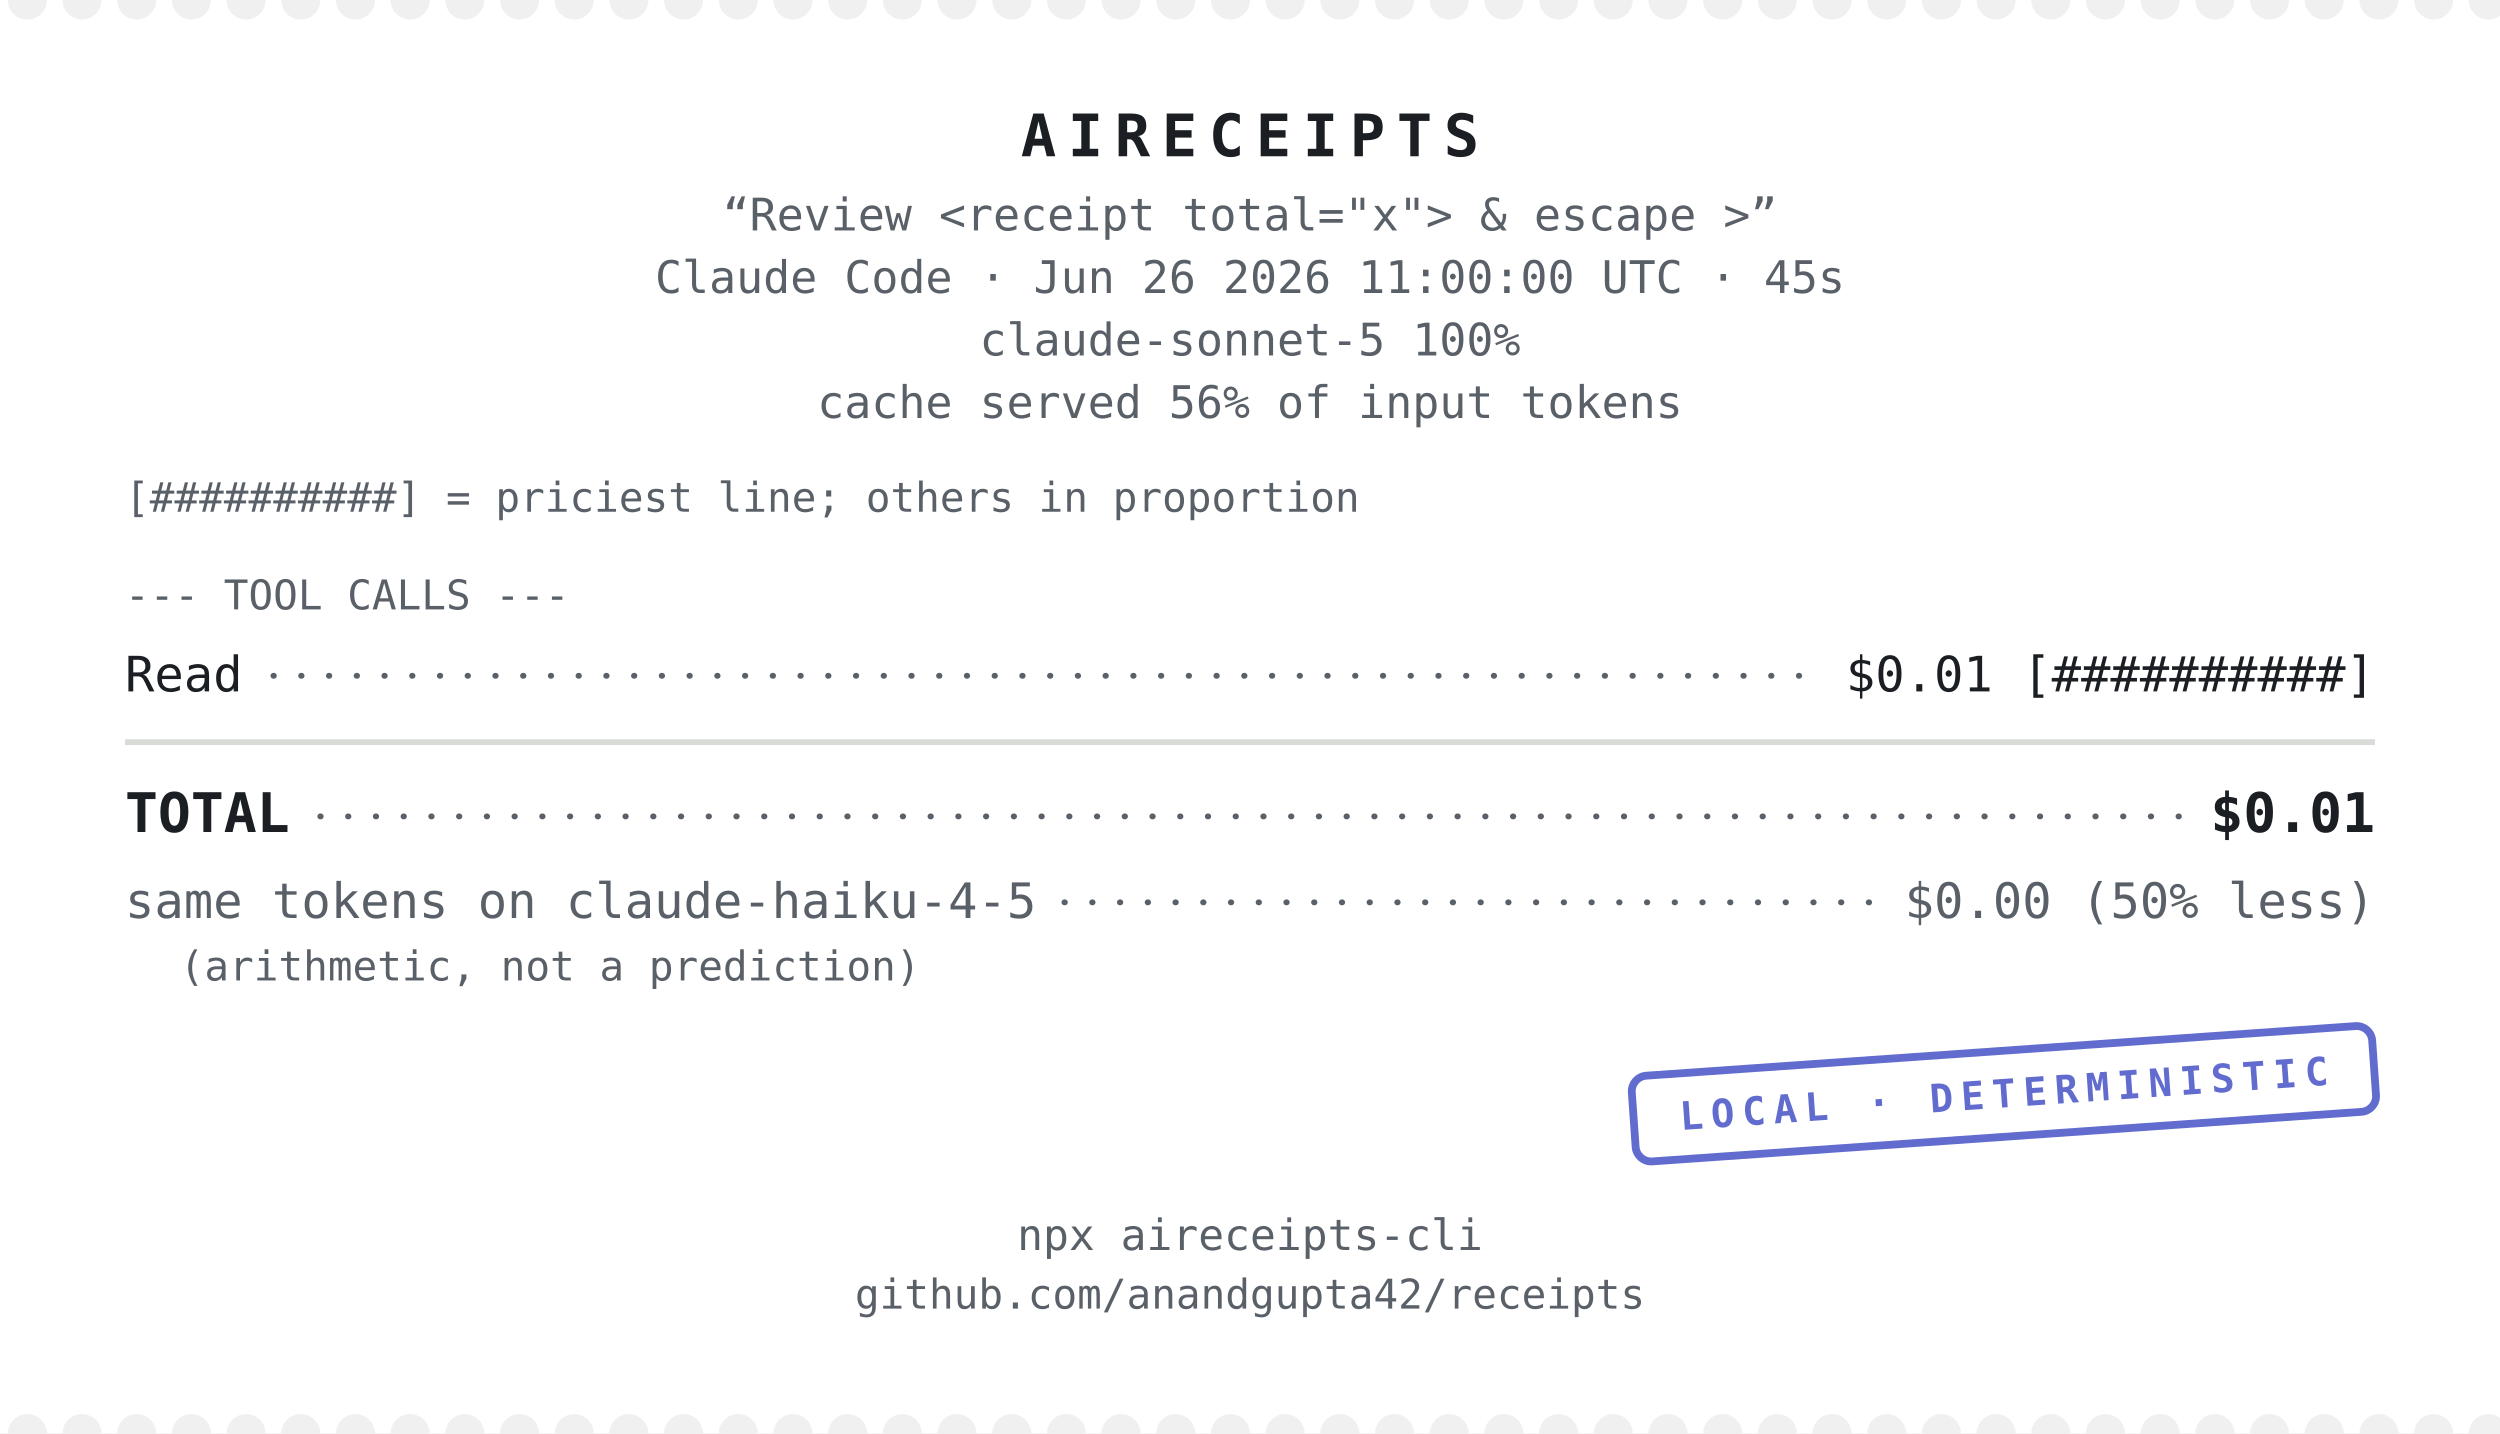
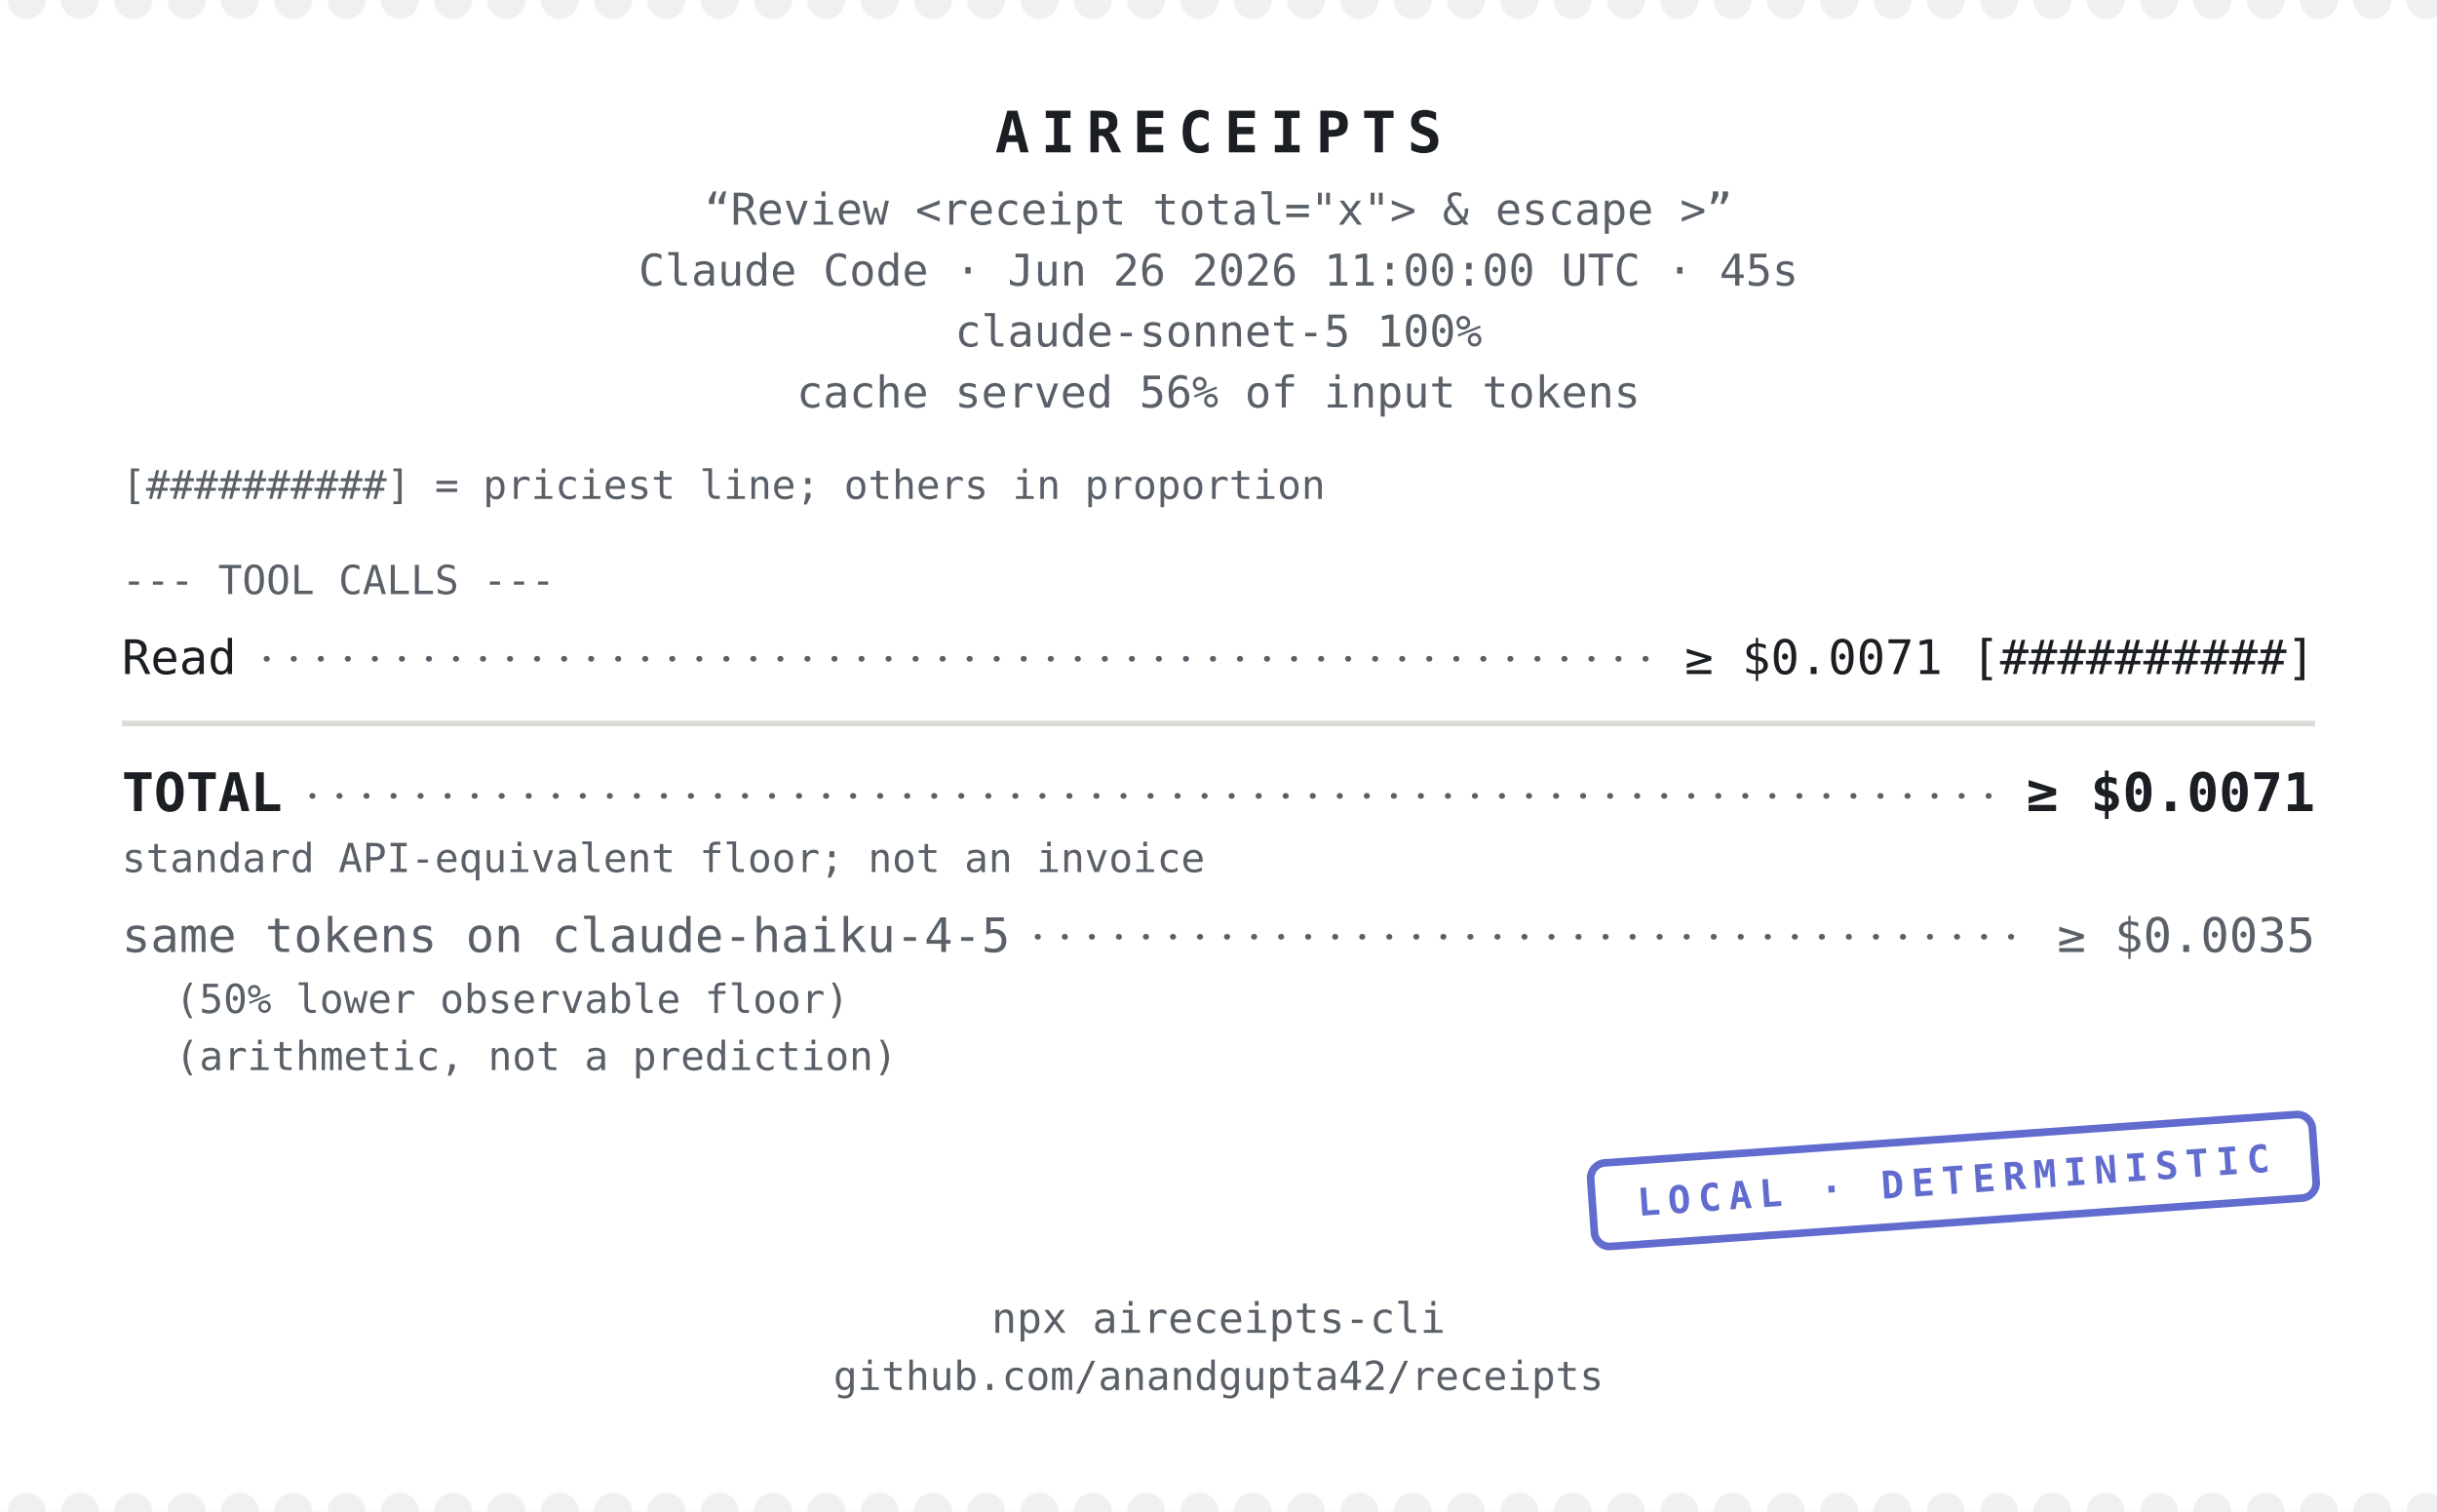
- <svg xmlns="http://www.w3.org/2000/svg" width="640" height="367" viewBox="0 0 640 367" font-family="&quot;SF Mono&quot;,&quot;Cascadia Code&quot;,&quot;JetBrains Mono&quot;,Menlo,Consolas,monospace" role="img" aria-label="aireceipts cost receipt">
+ <svg xmlns="http://www.w3.org/2000/svg" width="640" height="397" viewBox="0 0 640 397" font-family="&quot;SF Mono&quot;,&quot;Cascadia Code&quot;,&quot;JetBrains Mono&quot;,Menlo,Consolas,monospace" role="img" aria-label="aireceipts cost receipt">
  <g transform="translate(0 0)">
    <defs>
-       <mask id="perf-0" maskUnits="userSpaceOnUse" x="-5" y="-5" width="650" height="377">
-         <rect x="0" y="0" width="640" height="367" fill="#FFFFFF" />
+       <mask id="perf-0" maskUnits="userSpaceOnUse" x="-5" y="-5" width="650" height="407">
+         <rect x="0" y="0" width="640" height="397" fill="#FFFFFF" />
        <g class="perf-top">
          <circle cx="7" cy="0" r="5" fill="#000000" />
          <circle cx="21" cy="0" r="5" fill="#000000" />
          <circle cx="35" cy="0" r="5" fill="#000000" />
          <circle cx="49" cy="0" r="5" fill="#000000" />
          <circle cx="63" cy="0" r="5" fill="#000000" />
          <circle cx="77" cy="0" r="5" fill="#000000" />
          <circle cx="91" cy="0" r="5" fill="#000000" />
          <circle cx="105" cy="0" r="5" fill="#000000" />
          <circle cx="119" cy="0" r="5" fill="#000000" />
          <circle cx="133" cy="0" r="5" fill="#000000" />
          <circle cx="147" cy="0" r="5" fill="#000000" />
          <circle cx="161" cy="0" r="5" fill="#000000" />
          <circle cx="175" cy="0" r="5" fill="#000000" />
          <circle cx="189" cy="0" r="5" fill="#000000" />
          <circle cx="203" cy="0" r="5" fill="#000000" />
          <circle cx="217" cy="0" r="5" fill="#000000" />
          <circle cx="231" cy="0" r="5" fill="#000000" />
          <circle cx="245" cy="0" r="5" fill="#000000" />
          <circle cx="259" cy="0" r="5" fill="#000000" />
          <circle cx="273" cy="0" r="5" fill="#000000" />
          <circle cx="287" cy="0" r="5" fill="#000000" />
          <circle cx="301" cy="0" r="5" fill="#000000" />
          <circle cx="315" cy="0" r="5" fill="#000000" />
          <circle cx="329" cy="0" r="5" fill="#000000" />
          <circle cx="343" cy="0" r="5" fill="#000000" />
          <circle cx="357" cy="0" r="5" fill="#000000" />
          <circle cx="371" cy="0" r="5" fill="#000000" />
          <circle cx="385" cy="0" r="5" fill="#000000" />
          <circle cx="399" cy="0" r="5" fill="#000000" />
          <circle cx="413" cy="0" r="5" fill="#000000" />
          <circle cx="427" cy="0" r="5" fill="#000000" />
          <circle cx="441" cy="0" r="5" fill="#000000" />
          <circle cx="455" cy="0" r="5" fill="#000000" />
          <circle cx="469" cy="0" r="5" fill="#000000" />
          <circle cx="483" cy="0" r="5" fill="#000000" />
          <circle cx="497" cy="0" r="5" fill="#000000" />
          <circle cx="511" cy="0" r="5" fill="#000000" />
          <circle cx="525" cy="0" r="5" fill="#000000" />
          <circle cx="539" cy="0" r="5" fill="#000000" />
          <circle cx="553" cy="0" r="5" fill="#000000" />
          <circle cx="567" cy="0" r="5" fill="#000000" />
          <circle cx="581" cy="0" r="5" fill="#000000" />
          <circle cx="595" cy="0" r="5" fill="#000000" />
          <circle cx="609" cy="0" r="5" fill="#000000" />
          <circle cx="623" cy="0" r="5" fill="#000000" />
          <circle cx="637" cy="0" r="5" fill="#000000" />
        </g>
        <g class="perf-bottom">
-           <circle cx="7" cy="367" r="5" fill="#000000" />
-           <circle cx="21" cy="367" r="5" fill="#000000" />
-           <circle cx="35" cy="367" r="5" fill="#000000" />
-           <circle cx="49" cy="367" r="5" fill="#000000" />
-           <circle cx="63" cy="367" r="5" fill="#000000" />
-           <circle cx="77" cy="367" r="5" fill="#000000" />
-           <circle cx="91" cy="367" r="5" fill="#000000" />
-           <circle cx="105" cy="367" r="5" fill="#000000" />
-           <circle cx="119" cy="367" r="5" fill="#000000" />
-           <circle cx="133" cy="367" r="5" fill="#000000" />
-           <circle cx="147" cy="367" r="5" fill="#000000" />
-           <circle cx="161" cy="367" r="5" fill="#000000" />
-           <circle cx="175" cy="367" r="5" fill="#000000" />
-           <circle cx="189" cy="367" r="5" fill="#000000" />
-           <circle cx="203" cy="367" r="5" fill="#000000" />
-           <circle cx="217" cy="367" r="5" fill="#000000" />
-           <circle cx="231" cy="367" r="5" fill="#000000" />
-           <circle cx="245" cy="367" r="5" fill="#000000" />
-           <circle cx="259" cy="367" r="5" fill="#000000" />
-           <circle cx="273" cy="367" r="5" fill="#000000" />
-           <circle cx="287" cy="367" r="5" fill="#000000" />
-           <circle cx="301" cy="367" r="5" fill="#000000" />
-           <circle cx="315" cy="367" r="5" fill="#000000" />
-           <circle cx="329" cy="367" r="5" fill="#000000" />
-           <circle cx="343" cy="367" r="5" fill="#000000" />
-           <circle cx="357" cy="367" r="5" fill="#000000" />
-           <circle cx="371" cy="367" r="5" fill="#000000" />
-           <circle cx="385" cy="367" r="5" fill="#000000" />
-           <circle cx="399" cy="367" r="5" fill="#000000" />
-           <circle cx="413" cy="367" r="5" fill="#000000" />
-           <circle cx="427" cy="367" r="5" fill="#000000" />
-           <circle cx="441" cy="367" r="5" fill="#000000" />
-           <circle cx="455" cy="367" r="5" fill="#000000" />
-           <circle cx="469" cy="367" r="5" fill="#000000" />
-           <circle cx="483" cy="367" r="5" fill="#000000" />
-           <circle cx="497" cy="367" r="5" fill="#000000" />
-           <circle cx="511" cy="367" r="5" fill="#000000" />
-           <circle cx="525" cy="367" r="5" fill="#000000" />
-           <circle cx="539" cy="367" r="5" fill="#000000" />
-           <circle cx="553" cy="367" r="5" fill="#000000" />
-           <circle cx="567" cy="367" r="5" fill="#000000" />
-           <circle cx="581" cy="367" r="5" fill="#000000" />
-           <circle cx="595" cy="367" r="5" fill="#000000" />
-           <circle cx="609" cy="367" r="5" fill="#000000" />
-           <circle cx="623" cy="367" r="5" fill="#000000" />
-           <circle cx="637" cy="367" r="5" fill="#000000" />
+           <circle cx="7" cy="397" r="5" fill="#000000" />
+           <circle cx="21" cy="397" r="5" fill="#000000" />
+           <circle cx="35" cy="397" r="5" fill="#000000" />
+           <circle cx="49" cy="397" r="5" fill="#000000" />
+           <circle cx="63" cy="397" r="5" fill="#000000" />
+           <circle cx="77" cy="397" r="5" fill="#000000" />
+           <circle cx="91" cy="397" r="5" fill="#000000" />
+           <circle cx="105" cy="397" r="5" fill="#000000" />
+           <circle cx="119" cy="397" r="5" fill="#000000" />
+           <circle cx="133" cy="397" r="5" fill="#000000" />
+           <circle cx="147" cy="397" r="5" fill="#000000" />
+           <circle cx="161" cy="397" r="5" fill="#000000" />
+           <circle cx="175" cy="397" r="5" fill="#000000" />
+           <circle cx="189" cy="397" r="5" fill="#000000" />
+           <circle cx="203" cy="397" r="5" fill="#000000" />
+           <circle cx="217" cy="397" r="5" fill="#000000" />
+           <circle cx="231" cy="397" r="5" fill="#000000" />
+           <circle cx="245" cy="397" r="5" fill="#000000" />
+           <circle cx="259" cy="397" r="5" fill="#000000" />
+           <circle cx="273" cy="397" r="5" fill="#000000" />
+           <circle cx="287" cy="397" r="5" fill="#000000" />
+           <circle cx="301" cy="397" r="5" fill="#000000" />
+           <circle cx="315" cy="397" r="5" fill="#000000" />
+           <circle cx="329" cy="397" r="5" fill="#000000" />
+           <circle cx="343" cy="397" r="5" fill="#000000" />
+           <circle cx="357" cy="397" r="5" fill="#000000" />
+           <circle cx="371" cy="397" r="5" fill="#000000" />
+           <circle cx="385" cy="397" r="5" fill="#000000" />
+           <circle cx="399" cy="397" r="5" fill="#000000" />
+           <circle cx="413" cy="397" r="5" fill="#000000" />
+           <circle cx="427" cy="397" r="5" fill="#000000" />
+           <circle cx="441" cy="397" r="5" fill="#000000" />
+           <circle cx="455" cy="397" r="5" fill="#000000" />
+           <circle cx="469" cy="397" r="5" fill="#000000" />
+           <circle cx="483" cy="397" r="5" fill="#000000" />
+           <circle cx="497" cy="397" r="5" fill="#000000" />
+           <circle cx="511" cy="397" r="5" fill="#000000" />
+           <circle cx="525" cy="397" r="5" fill="#000000" />
+           <circle cx="539" cy="397" r="5" fill="#000000" />
+           <circle cx="553" cy="397" r="5" fill="#000000" />
+           <circle cx="567" cy="397" r="5" fill="#000000" />
+           <circle cx="581" cy="397" r="5" fill="#000000" />
+           <circle cx="595" cy="397" r="5" fill="#000000" />
+           <circle cx="609" cy="397" r="5" fill="#000000" />
+           <circle cx="623" cy="397" r="5" fill="#000000" />
+           <circle cx="637" cy="397" r="5" fill="#000000" />
        </g>
      </mask>
    </defs>
-     <rect x="0" y="0" width="640" height="367" fill="#FFFFFF" mask="url(#perf-0)" />
+     <rect x="0" y="0" width="640" height="397" fill="#FFFFFF" mask="url(#perf-0)" />
    <text x="320" y="40" font-size="15" fill="#1B1E22" text-anchor="middle" font-weight="700" letter-spacing="3">AIRECEIPTS</text>
    <text x="320" y="59" font-size="11.5" fill="#5A6068" text-anchor="middle">“Review &lt;receipt total="x"&gt; &amp; escape &gt;”</text>
    <text x="320" y="75" font-size="11.5" fill="#5A6068" text-anchor="middle">Claude Code · Jun 26 2026 11:00:00 UTC · 45s</text>
    <text x="320" y="91" font-size="11.5" fill="#5A6068" text-anchor="middle">claude-sonnet-5 100%</text>
    <text x="320" y="107" font-size="11.5" fill="#5A6068" text-anchor="middle">cache served 56% of input tokens</text>
    <text x="32" y="131" font-size="10.5" fill="#5A6068" text-anchor="start">[##########] = priciest line; others in proportion</text>
    <text x="32" y="156" font-size="10.5" fill="#5A6068" text-anchor="start">--- TOOL CALLS ---</text>
    <text x="32" y="177" font-size="12.5" fill="#1B1E22" text-anchor="start">Read</text>
-     <text x="608" y="177" font-size="12.5" fill="#1B1E22" text-anchor="end">$0.01 [##########]</text>
-     <line x1="70" y1="173" x2="465" y2="173" stroke="#5A6068" stroke-width="1.5" stroke-linecap="round" stroke-dasharray="0.1 7" />
+     <text x="608" y="177" font-size="12.5" fill="#1B1E22" text-anchor="end">≥ $0.0071 [##########]</text>
+     <line x1="70" y1="173" x2="435" y2="173" stroke="#5A6068" stroke-width="1.5" stroke-linecap="round" stroke-dasharray="0.1 7" />
    <line x1="32" y1="190" x2="608" y2="190" stroke="#D8DBD6" stroke-width="1.5" />
    <text x="32" y="213" font-size="14" fill="#1B1E22" text-anchor="start" font-weight="700">TOTAL</text>
-     <text x="608" y="213" font-size="14" fill="#1B1E22" text-anchor="end" font-weight="700">$0.01</text>
-     <line x1="82" y1="209" x2="558" y2="209" stroke="#5A6068" stroke-width="1.5" stroke-linecap="round" stroke-dasharray="0.1 7" />
-     <text x="32" y="235" font-size="12.5" fill="#5A6068" text-anchor="start" font-weight="400">same tokens on claude-haiku-4-5</text>
-     <text x="608" y="235" font-size="12.5" fill="#5A6068" text-anchor="end" font-weight="400">$0.00 (50% less)</text>
-     <line x1="272.5" y1="231" x2="480" y2="231" stroke="#5A6068" stroke-width="1.5" stroke-linecap="round" stroke-dasharray="0.1 7" />
-     <text x="46" y="251" font-size="10.5" fill="#5A6068" text-anchor="start">(arithmetic, not a prediction)</text>
-     <g class="stamp" opacity="0.8" transform="rotate(-4 513 280)">
-       <rect x="418" y="269" width="190" height="22" rx="4" fill="none" stroke="#3947C2" stroke-width="2" />
-       <text x="513" y="283.5" font-size="10" fill="#3947C2" text-anchor="middle" font-weight="700" letter-spacing="2">LOCAL · DETERMINISTIC</text>
+     <text x="608" y="213" font-size="14" fill="#1B1E22" text-anchor="end" font-weight="700">≥ $0.0071</text>
+     <line x1="82" y1="209" x2="524.4" y2="209" stroke="#5A6068" stroke-width="1.5" stroke-linecap="round" stroke-dasharray="0.1 7" />
+     <text x="32" y="229" font-size="10.5" fill="#5A6068" text-anchor="start">standard API-equivalent floor; not an invoice</text>
+     <text x="32" y="250" font-size="12.5" fill="#5A6068" text-anchor="start" font-weight="400">same tokens on claude-haiku-4-5</text>
+     <text x="608" y="250" font-size="12.5" fill="#5A6068" text-anchor="end" font-weight="400">≥ $0.0035</text>
+     <line x1="272.5" y1="246" x2="532.5" y2="246" stroke="#5A6068" stroke-width="1.5" stroke-linecap="round" stroke-dasharray="0.1 7" />
+     <text x="46" y="266" font-size="10.5" fill="#5A6068" text-anchor="start">(50% lower observable floor)</text>
+     <text x="46" y="281" font-size="10.5" fill="#5A6068" text-anchor="start">(arithmetic, not a prediction)</text>
+     <g class="stamp" opacity="0.8" transform="rotate(-4 513 310)">
+       <rect x="418" y="299" width="190" height="22" rx="4" fill="none" stroke="#3947C2" stroke-width="2" />
+       <text x="513" y="313.5" font-size="10" fill="#3947C2" text-anchor="middle" font-weight="700" letter-spacing="2">LOCAL · DETERMINISTIC</text>
    </g>
-     <text x="320" y="320" font-size="11" fill="#5A6068" text-anchor="middle">npx aireceipts-cli</text>
-     <text x="320" y="335" font-size="10.5" fill="#5A6068" text-anchor="middle">github.com/anandgupta42/receipts</text>
+     <text x="320" y="350" font-size="11" fill="#5A6068" text-anchor="middle">npx aireceipts-cli</text>
+     <text x="320" y="365" font-size="10.5" fill="#5A6068" text-anchor="middle">github.com/anandgupta42/receipts</text>
  </g>
</svg>
